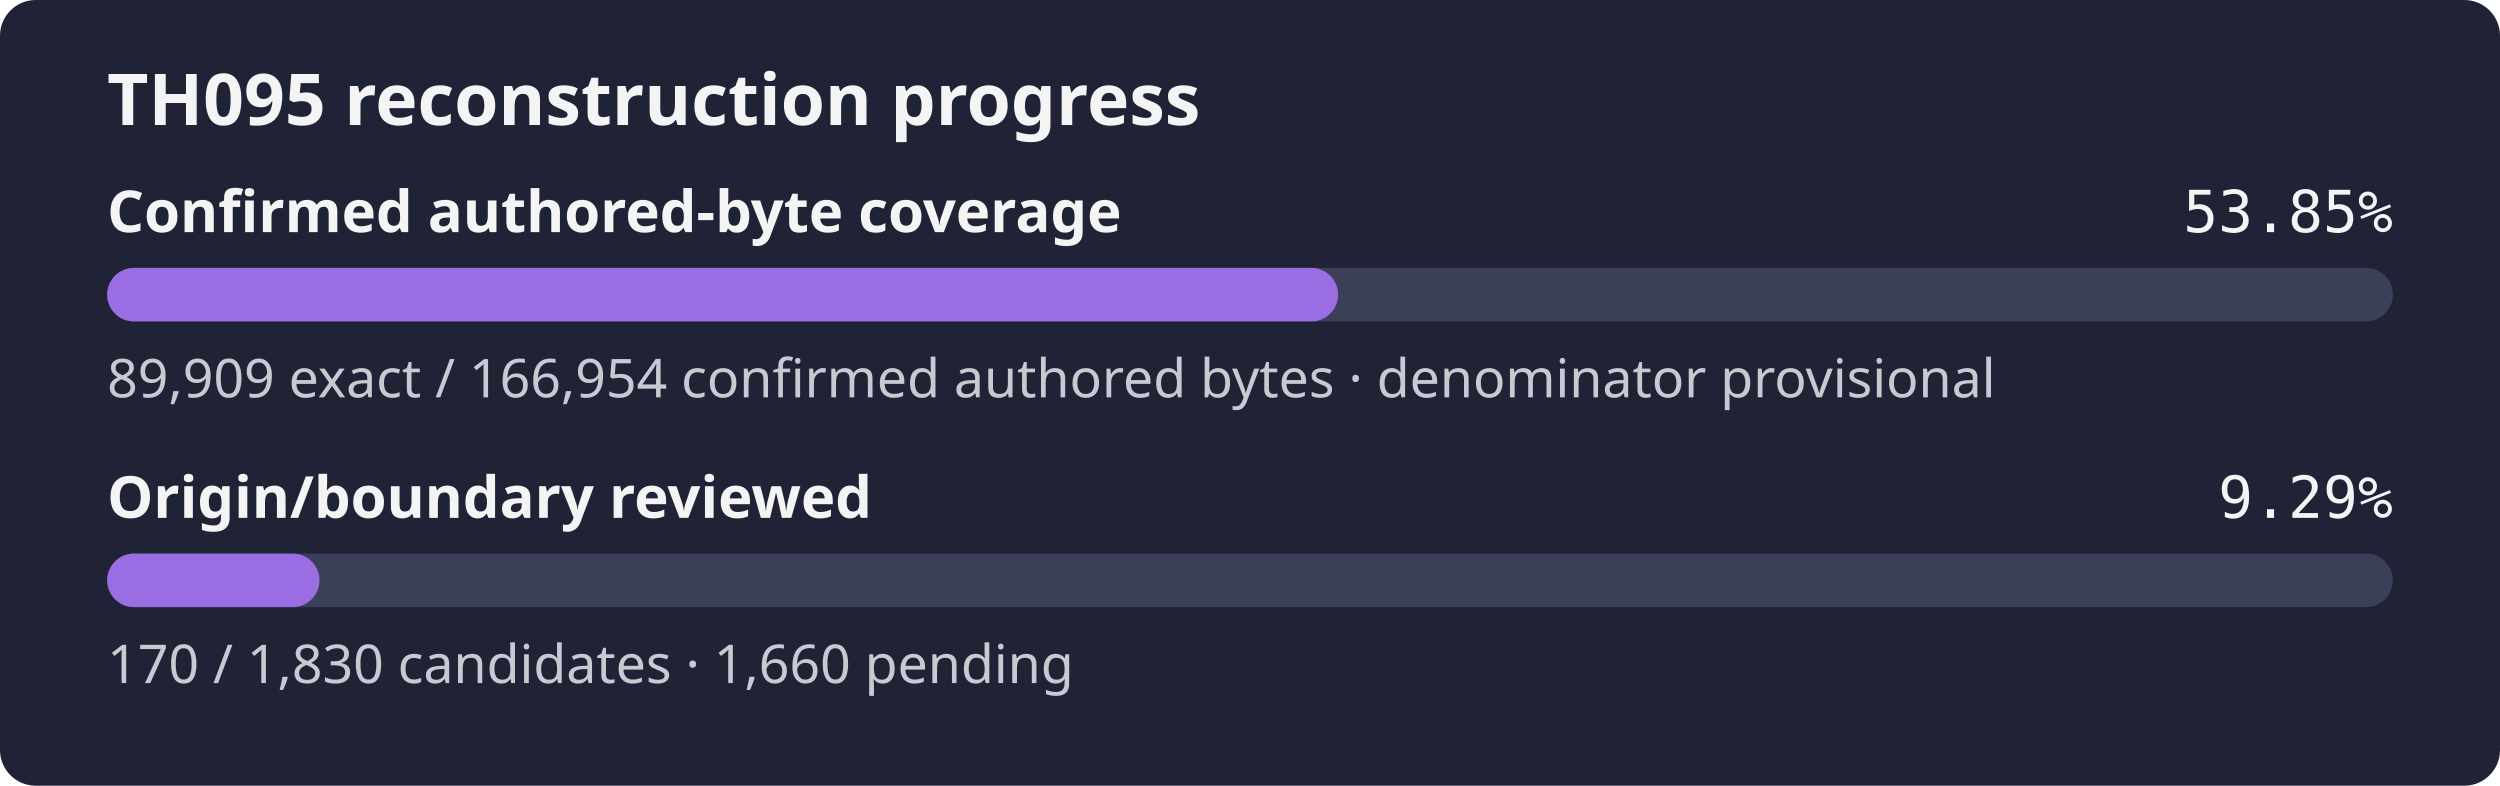
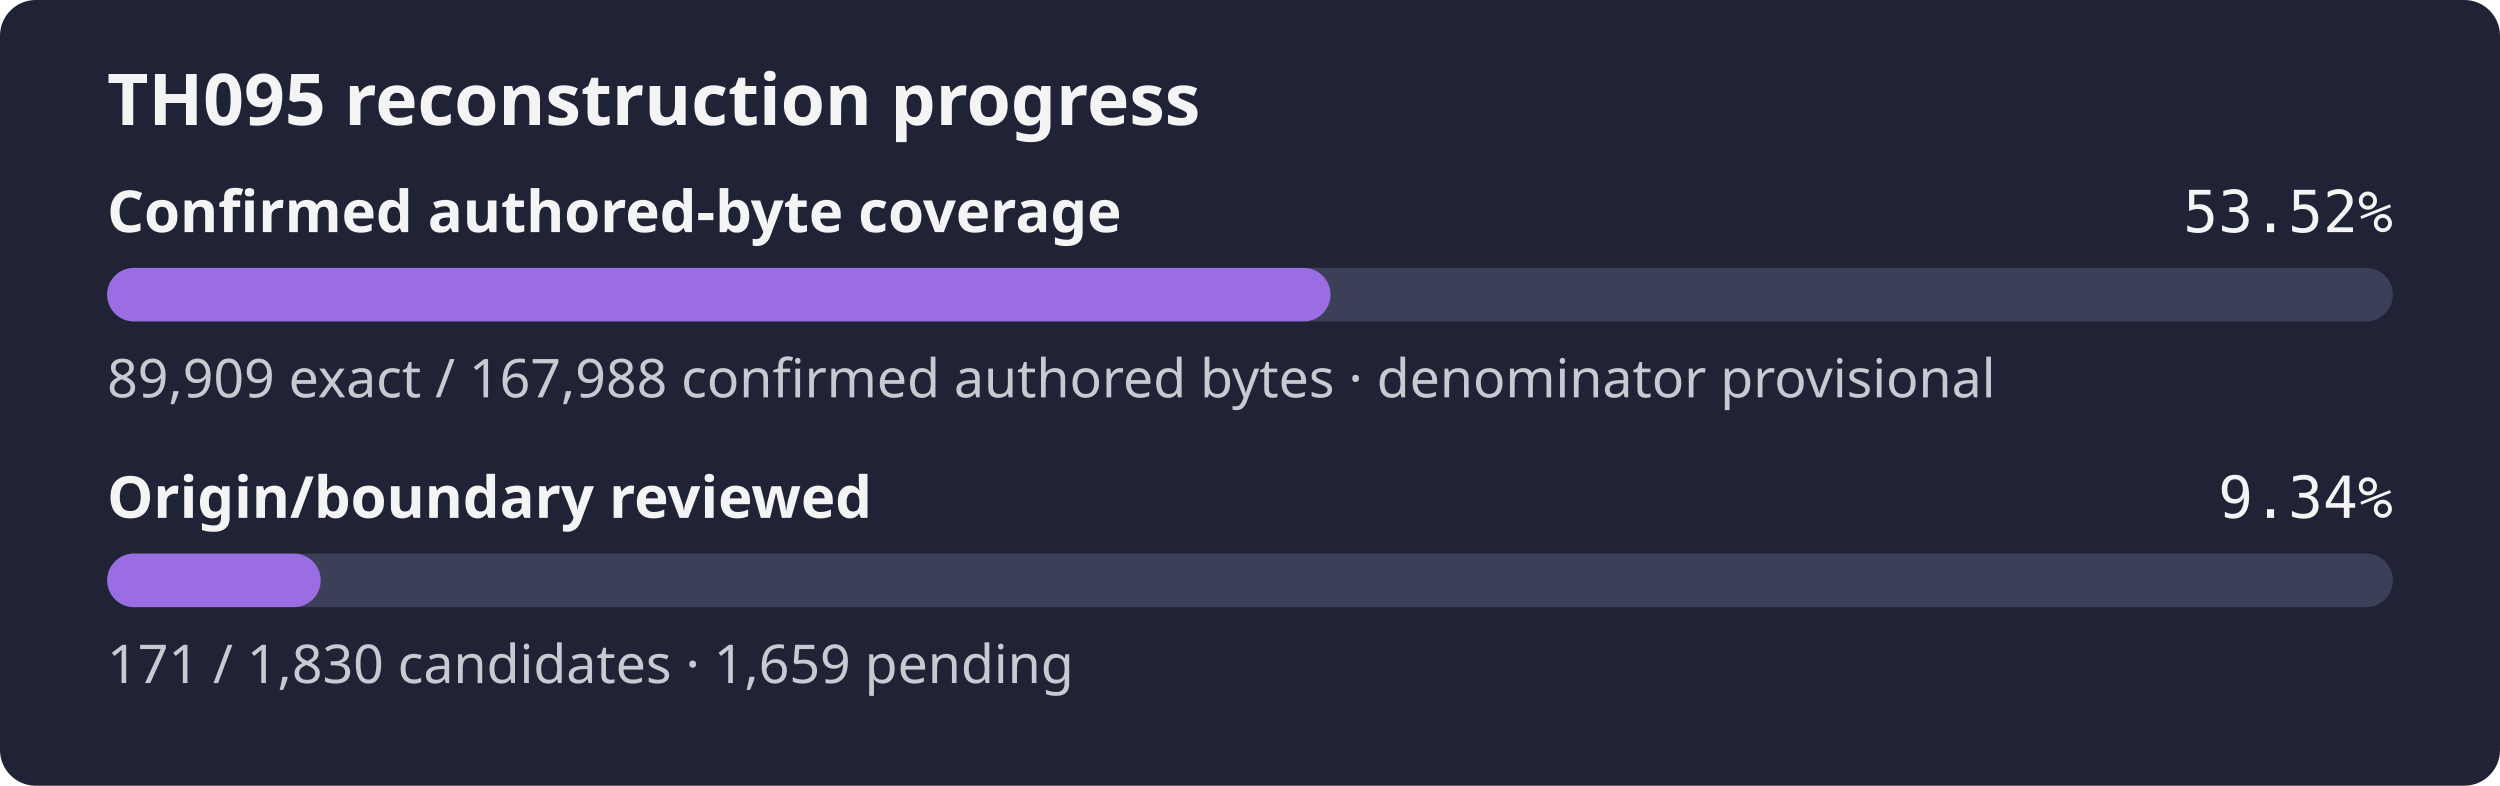
- <svg xmlns="http://www.w3.org/2000/svg" width="560" height="176" role="img" aria-label="TH095 reconstruction progress: 53.85% of the confirmed authored-byte set is exact, origin review 9.29%">
+ <svg xmlns="http://www.w3.org/2000/svg" width="560" height="176" role="img" aria-label="TH095 reconstruction progress: 53.52% of the confirmed authored-byte set is exact, origin review 9.34%">
  <rect width="560" height="176" rx="8" fill="#1f2335" />
  <text x="24" y="28" fill="#f4f4f5" font-family="sans-serif" font-size="16" font-weight="600">TH095 reconstruction progress</text>
  <text x="24" y="52" fill="#f4f4f5" font-family="sans-serif" font-size="13" font-weight="600">Confirmed authored-byte coverage</text>
-   <text x="536" y="52" fill="#f4f4f5" text-anchor="end" font-family="monospace" font-size="13">53.85%</text>
+   <text x="536" y="52" fill="#f4f4f5" text-anchor="end" font-family="monospace" font-size="13">53.52%</text>
  <rect x="24" y="60" width="512" height="12" rx="6" fill="#3b4058" />
-   <rect x="24" y="60" width="275.73" height="12" rx="6" fill="#9b6de3" />
-   <text x="24" y="89" fill="#c8cad2" font-family="sans-serif" font-size="12">89,909 exact / 166,954 confirmed authored bytes · denominator provisional</text>
+   <rect x="24" y="60" width="274.03" height="12" rx="6" fill="#9b6de3" />
+   <text x="24" y="89" fill="#c8cad2" font-family="sans-serif" font-size="12">89,909 exact / 167,988 confirmed authored bytes · denominator provisional</text>
  <text x="24" y="116" fill="#f4f4f5" font-family="sans-serif" font-size="13" font-weight="600">Origin/boundary reviewed</text>
-   <text x="536" y="116" fill="#f4f4f5" text-anchor="end" font-family="monospace" font-size="13">9.29%</text>
+   <text x="536" y="116" fill="#f4f4f5" text-anchor="end" font-family="monospace" font-size="13">9.34%</text>
  <rect x="24" y="124" width="512" height="12" rx="6" fill="#3b4058" />
-   <rect x="24" y="124" width="47.56" height="12" rx="6" fill="#9b6de3" />
-   <text x="24" y="153" fill="#c8cad2" font-family="sans-serif" font-size="12">170 / 1,830 candidates · 1,660 pending</text>
+   <rect x="24" y="124" width="47.84" height="12" rx="6" fill="#9b6de3" />
+   <text x="24" y="153" fill="#c8cad2" font-family="sans-serif" font-size="12">171 / 1,830 candidates · 1,659 pending</text>
</svg>
